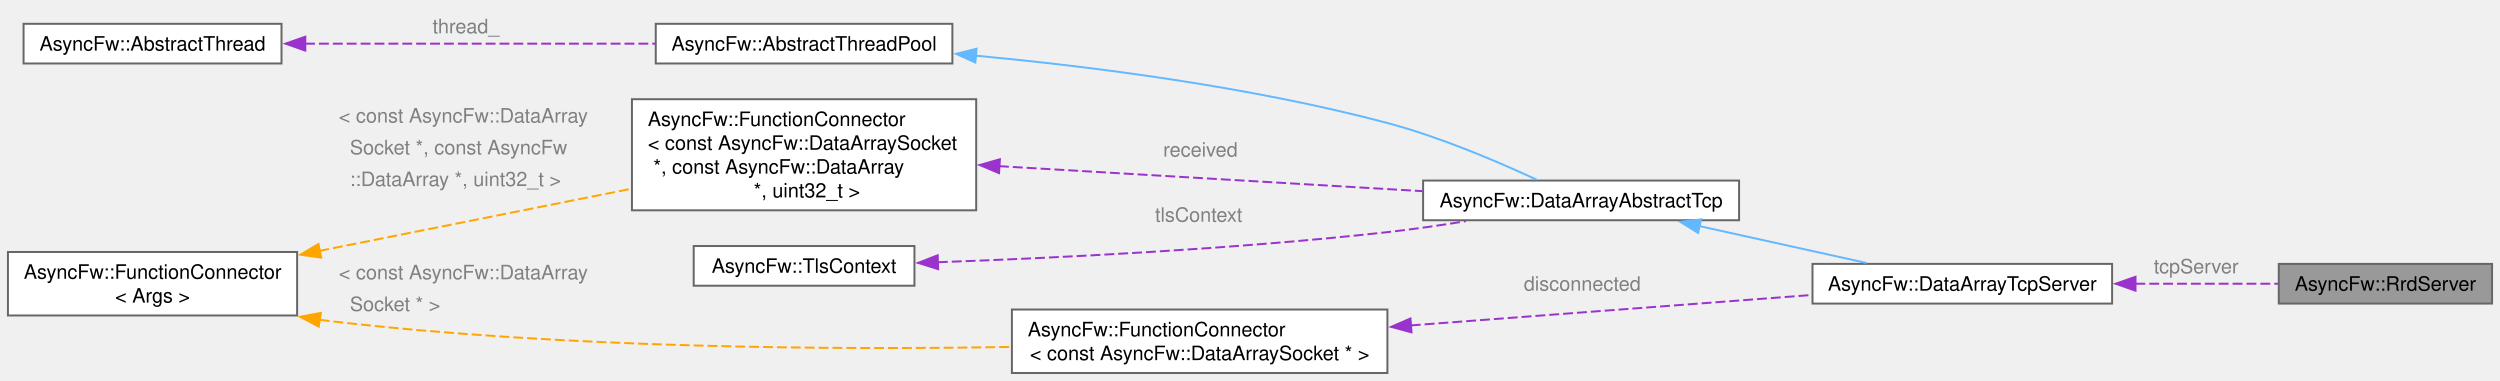
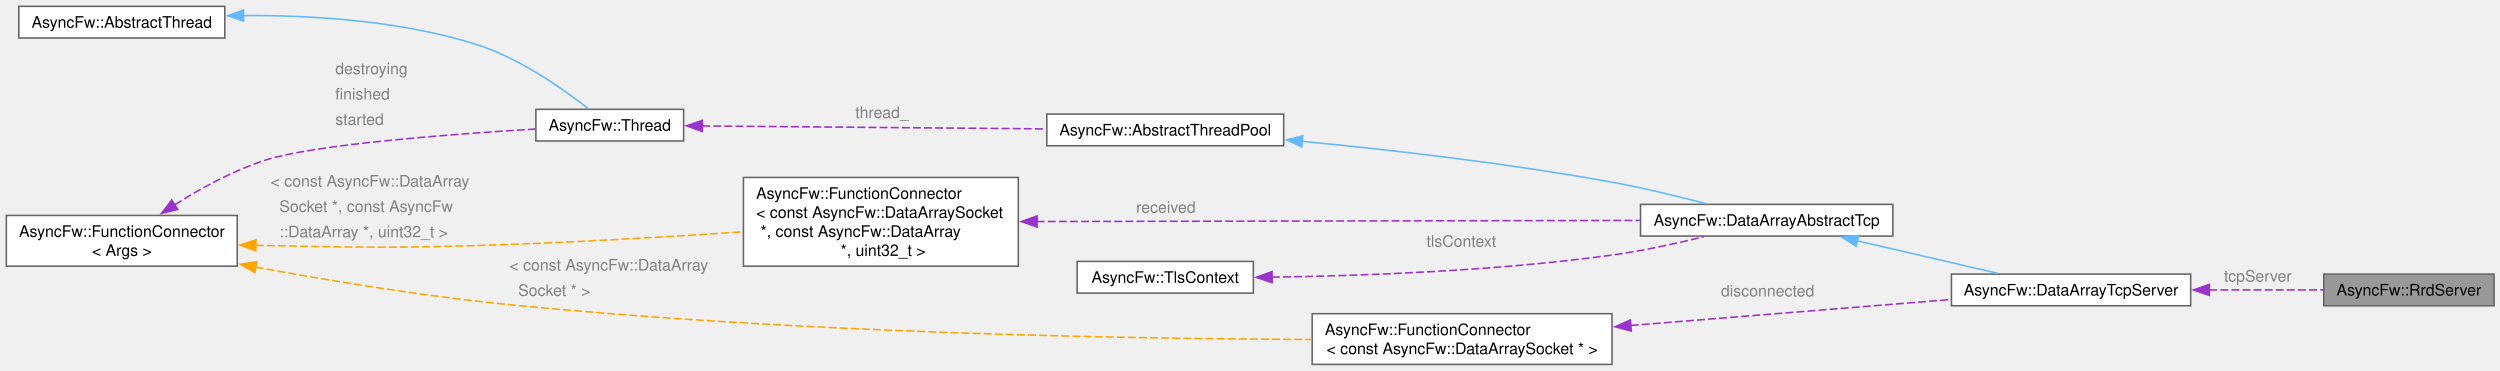
- <svg xmlns="http://www.w3.org/2000/svg" xmlns:xlink="http://www.w3.org/1999/xlink" width="1260pt" height="192pt" viewBox="0.00 0.00 1260.00 192.00">
-   <g id="graph0" class="graph" transform="scale(1 1) rotate(0) translate(4 188)">
+ <svg xmlns="http://www.w3.org/2000/svg" xmlns:xlink="http://www.w3.org/1999/xlink" width="1578pt" height="234pt" viewBox="0.00 0.00 1578.00 234.00">
+   <g id="graph0" class="graph" transform="scale(1 1) rotate(0) translate(4 230)">
    <g id="Node000001" class="node">
      <g id="a_Node000001">
        <a xlink:title="A specialized network server component that exposes Round-Robin Databases (Rrd) via TCP.">
-           <polygon fill="#999999" stroke="#666666" points="1252,-55 1144.5,-55 1144.5,-35 1252,-35 1252,-55" />
-           <text xml:space="preserve" text-anchor="middle" x="1198.25" y="-41.5" font-family="Helvetica,sans-Serif" font-size="10.00">AsyncFw::RrdServer</text>
+           <polygon fill="#999999" stroke="#666666" points="1570.25,-57 1462.75,-57 1462.75,-37 1570.25,-37 1570.25,-57" />
+           <text xml:space="preserve" text-anchor="middle" x="1516.5" y="-43.5" font-family="Helvetica,sans-Serif" font-size="10.00">AsyncFw::RrdServer</text>
        </a>
      </g>
    </g>
    <g id="Node000002" class="node">
      <g id="a_Node000002">
        <a xlink:href="classAsyncFw_1_1DataArrayTcpServer.html" target="_top" xlink:title="An asynchronous TCP server class managing client connections and TLS security. Inherits from DataArra...">
-           <polygon fill="white" stroke="#666666" points="1060.5,-55 909.5,-55 909.5,-35 1060.5,-35 1060.5,-55" />
-           <text xml:space="preserve" text-anchor="middle" x="985" y="-41.5" font-family="Helvetica,sans-Serif" font-size="10.00">AsyncFw::DataArrayTcpServer</text>
+           <polygon fill="white" stroke="#666666" points="1378.75,-57 1227.75,-57 1227.75,-37 1378.75,-37 1378.75,-57" />
+           <text xml:space="preserve" text-anchor="middle" x="1303.25" y="-43.5" font-family="Helvetica,sans-Serif" font-size="10.00">AsyncFw::DataArrayTcpServer</text>
        </a>
      </g>
    </g>
    <g id="edge1_Node000001_Node000002" class="edge">
      <g id="a_edge1_Node000001_Node000002">
        <a xlink:title=" ">
-           <path fill="none" stroke="#9a32cd" stroke-dasharray="5,2" d="M1072.22,-45C1096.58,-45 1122.37,-45 1144.15,-45" />
-           <polygon fill="#9a32cd" stroke="#9a32cd" points="1072.29,-41.5 1062.29,-45 1072.29,-48.5 1072.29,-41.5" />
+           <path fill="none" stroke="#9a32cd" stroke-dasharray="5,2" d="M1390.47,-47C1414.83,-47 1440.62,-47 1462.4,-47" />
+           <polygon fill="#9a32cd" stroke="#9a32cd" points="1390.54,-43.5 1380.54,-47 1390.54,-50.5 1390.54,-43.5" />
        </a>
      </g>
-       <text xml:space="preserve" text-anchor="start" x="1081.5" y="-50.25" font-family="Helvetica,sans-Serif" font-size="10.00" fill="grey">tcpServer</text>
+       <text xml:space="preserve" text-anchor="start" x="1399.75" y="-52.25" font-family="Helvetica,sans-Serif" font-size="10.00" fill="grey">tcpServer</text>
    </g>
    <g id="Node000003" class="node">
      <g id="a_Node000003">
        <a xlink:href="classAsyncFw_1_1DataArrayAbstractTcp.html" target="_top" xlink:title="Abstract base class implementing a multi-threaded TCP pool for socket and packet management.">
-           <polygon fill="white" stroke="#666666" points="872.5,-97 713.25,-97 713.25,-77 872.5,-77 872.5,-97" />
-           <text xml:space="preserve" text-anchor="middle" x="792.88" y="-83.5" font-family="Helvetica,sans-Serif" font-size="10.00">AsyncFw::DataArrayAbstractTcp</text>
+           <polygon fill="white" stroke="#666666" points="1190.75,-101 1031.5,-101 1031.5,-81 1190.75,-81 1190.75,-101" />
+           <text xml:space="preserve" text-anchor="middle" x="1111.12" y="-87.5" font-family="Helvetica,sans-Serif" font-size="10.00">AsyncFw::DataArrayAbstractTcp</text>
        </a>
      </g>
    </g>
    <g id="edge2_Node000002_Node000003" class="edge">
      <g id="a_edge2_Node000002_Node000003">
        <a xlink:title=" ">
-           <path fill="none" stroke="#63b8ff" d="M852.27,-74.1C879.4,-68.11 911.22,-61.08 936.79,-55.43" />
-           <polygon fill="#63b8ff" stroke="#63b8ff" points="851.85,-70.61 842.84,-76.18 853.36,-77.44 851.85,-70.61" />
+           <path fill="none" stroke="#63b8ff" d="M1168.16,-78.03C1196.53,-71.47 1230.53,-63.6 1257.19,-57.43" />
+           <polygon fill="#63b8ff" stroke="#63b8ff" points="1167.61,-74.57 1158.66,-80.23 1169.19,-81.39 1167.61,-74.57" />
        </a>
      </g>
    </g>
    <g id="Node000004" class="node">
      <g id="a_Node000004">
        <a xlink:href="classAsyncFw_1_1AbstractThreadPool.html" target="_top" xlink:title="Abstract base class for creating and managing thread pools.">
-           <polygon fill="white" stroke="#666666" points="476,-176 326.5,-176 326.5,-156 476,-156 476,-176" />
-           <text xml:space="preserve" text-anchor="middle" x="401.25" y="-162.5" font-family="Helvetica,sans-Serif" font-size="10.00">AsyncFw::AbstractThreadPool</text>
+           <polygon fill="white" stroke="#666666" points="806.25,-158 656.75,-158 656.75,-138 806.25,-138 806.25,-158" />
+           <text xml:space="preserve" text-anchor="middle" x="731.5" y="-144.5" font-family="Helvetica,sans-Serif" font-size="10.00">AsyncFw::AbstractThreadPool</text>
        </a>
      </g>
    </g>
    <g id="edge3_Node000003_Node000004" class="edge">
      <g id="a_edge3_Node000003_Node000004">
        <a xlink:title=" ">
-           <path fill="none" stroke="#63b8ff" d="M487.54,-159.97C546.6,-154.44 626.61,-144.23 695.25,-126 722,-118.89 751.29,-106.35 770.53,-97.41" />
-           <polygon fill="#63b8ff" stroke="#63b8ff" points="487.55,-156.46 477.9,-160.85 488.18,-163.43 487.55,-156.46" />
+           <path fill="none" stroke="#63b8ff" d="M817.82,-140.81C873.74,-135.4 948.28,-126.88 1013.5,-115 1033.23,-111.41 1054.91,-106.14 1072.74,-101.46" />
+           <polygon fill="#63b8ff" stroke="#63b8ff" points="817.67,-137.31 808.05,-141.74 818.33,-144.28 817.67,-137.31" />
        </a>
      </g>
    </g>
    <g id="Node000005" class="node">
      <g id="a_Node000005">
-         <a xlink:href="classAsyncFw_1_1AbstractThread.html" target="_top" xlink:title="The AbstractThread class provides the base functionality for thread management.">
-           <polygon fill="white" stroke="#666666" points="137.88,-176 7.88,-176 7.88,-156 137.88,-156 137.88,-176" />
-           <text xml:space="preserve" text-anchor="middle" x="72.88" y="-162.5" font-family="Helvetica,sans-Serif" font-size="10.00">AsyncFw::AbstractThread</text>
+         <a xlink:href="classAsyncFw_1_1Thread.html" target="_top" xlink:title="AsyncFw::Thread thread with sockets.">
+           <polygon fill="white" stroke="#666666" points="427.5,-161 334.25,-161 334.25,-141 427.5,-141 427.5,-161" />
+           <text xml:space="preserve" text-anchor="middle" x="380.88" y="-147.5" font-family="Helvetica,sans-Serif" font-size="10.00">AsyncFw::Thread</text>
        </a>
      </g>
    </g>
    <g id="edge4_Node000004_Node000005" class="edge">
      <g id="a_edge4_Node000004_Node000005">
        <a xlink:title=" ">
-           <path fill="none" stroke="#9a32cd" stroke-dasharray="5,2" d="M149.75,-166C202.88,-166 273.49,-166 326.21,-166" />
-           <polygon fill="#9a32cd" stroke="#9a32cd" points="149.87,-162.5 139.87,-166 149.87,-169.5 149.87,-162.5" />
+           <path fill="none" stroke="#9a32cd" stroke-dasharray="5,2" d="M439.22,-150.51C498.57,-150 591.53,-149.2 656.42,-148.64" />
+           <polygon fill="#9a32cd" stroke="#9a32cd" points="439.29,-147.01 429.32,-150.59 439.35,-154.01 439.29,-147.01" />
        </a>
      </g>
-       <text xml:space="preserve" text-anchor="start" x="214" y="-171.25" font-family="Helvetica,sans-Serif" font-size="10.00" fill="grey">thread_</text>
+       <text xml:space="preserve" text-anchor="start" x="535.88" y="-155.53" font-family="Helvetica,sans-Serif" font-size="10.00" fill="grey">thread_</text>
    </g>
    <g id="Node000006" class="node">
      <g id="a_Node000006">
-         <a xlink:href="classAsyncFw_1_1FunctionConnector.html" target="_top" xlink:title=" ">
-           <polygon fill="white" stroke="#666666" points="488,-138 314.5,-138 314.5,-82 488,-82 488,-138" />
-           <text xml:space="preserve" text-anchor="start" x="322.5" y="-124.5" font-family="Helvetica,sans-Serif" font-size="10.00">AsyncFw::FunctionConnector</text>
-           <text xml:space="preserve" text-anchor="start" x="322.5" y="-112.5" font-family="Helvetica,sans-Serif" font-size="10.00">&lt; const AsyncFw::DataArraySocket</text>
-           <text xml:space="preserve" text-anchor="start" x="322.5" y="-100.5" font-family="Helvetica,sans-Serif" font-size="10.00"> *, const AsyncFw::DataArray</text>
-           <text xml:space="preserve" text-anchor="middle" x="401.25" y="-88.5" font-family="Helvetica,sans-Serif" font-size="10.00"> *, uint32_t &gt;</text>
+         <a xlink:href="classAsyncFw_1_1AbstractThread.html" target="_top" xlink:title="The AbstractThread class provides the base functionality for thread management.">
+           <polygon fill="white" stroke="#666666" points="137.88,-226 7.88,-226 7.88,-206 137.88,-206 137.88,-226" />
+           <text xml:space="preserve" text-anchor="middle" x="72.88" y="-212.5" font-family="Helvetica,sans-Serif" font-size="10.00">AsyncFw::AbstractThread</text>
        </a>
      </g>
    </g>
-     <g id="edge5_Node000003_Node000006" class="edge">
-       <g id="a_edge5_Node000003_Node000006">
+     <g id="edge5_Node000005_Node000006" class="edge">
+       <g id="a_edge5_Node000005_Node000006">
        <a xlink:title=" ">
-           <path fill="none" stroke="#9a32cd" stroke-dasharray="5,2" d="M499.47,-104.26C565.39,-100.37 651.42,-95.29 713.06,-91.65" />
-           <polygon fill="#9a32cd" stroke="#9a32cd" points="499.52,-100.75 489.75,-104.83 499.94,-107.74 499.52,-100.75" />
+           <path fill="none" stroke="#63b8ff" d="M149.68,-220.2C193.53,-220.43 249.21,-216.93 296.5,-202 324.01,-193.31 351.75,-173.67 367.28,-161.46" />
+           <polygon fill="#63b8ff" stroke="#63b8ff" points="149.78,-216.7 139.73,-220.07 149.69,-223.7 149.78,-216.7" />
        </a>
      </g>
-       <text xml:space="preserve" text-anchor="start" x="582.25" y="-109.08" font-family="Helvetica,sans-Serif" font-size="10.00" fill="grey">received</text>
    </g>
    <g id="Node000007" class="node">
      <g id="a_Node000007">
        <a xlink:href="classAsyncFw_1_1FunctionConnector.html" target="_top" xlink:title="Provides a thread-safe, publisher-subscriber mechanism to establish sender-to-receivers connections.">
-           <polygon fill="white" stroke="#666666" points="145.75,-61 0,-61 0,-29 145.75,-29 145.75,-61" />
-           <text xml:space="preserve" text-anchor="start" x="8" y="-47.5" font-family="Helvetica,sans-Serif" font-size="10.00">AsyncFw::FunctionConnector</text>
-           <text xml:space="preserve" text-anchor="middle" x="72.88" y="-35.5" font-family="Helvetica,sans-Serif" font-size="10.00">&lt; Args &gt;</text>
+           <polygon fill="white" stroke="#666666" points="145.75,-94 0,-94 0,-62 145.75,-62 145.75,-94" />
+           <text xml:space="preserve" text-anchor="start" x="8" y="-80.5" font-family="Helvetica,sans-Serif" font-size="10.00">AsyncFw::FunctionConnector</text>
+           <text xml:space="preserve" text-anchor="middle" x="72.88" y="-68.5" font-family="Helvetica,sans-Serif" font-size="10.00">&lt; Args &gt;</text>
        </a>
      </g>
    </g>
-     <g id="edge6_Node000006_Node000007" class="edge">
-       <g id="a_edge6_Node000006_Node000007">
+     <g id="edge6_Node000005_Node000007" class="edge">
+       <g id="a_edge6_Node000005_Node000007">
        <a xlink:title=" ">
-           <path fill="none" stroke="orange" stroke-dasharray="5,2" d="M156.92,-61.54C205.06,-71.13 265.58,-83.18 314.22,-92.87" />
-           <polygon fill="orange" stroke="orange" points="157.88,-58.16 147.39,-59.64 156.51,-65.03 157.88,-58.16" />
+           <path fill="none" stroke="#9a32cd" stroke-dasharray="5,2" d="M106.31,-100.76C122.76,-111.15 143.51,-122.54 163.75,-129 194.38,-138.77 280.08,-145.29 333.91,-148.55" />
+           <polygon fill="#9a32cd" stroke="#9a32cd" points="108.22,-97.83 97.93,-95.31 104.4,-103.7 108.22,-97.83" />
        </a>
      </g>
-       <text xml:space="preserve" text-anchor="start" x="166.75" y="-126.23" font-family="Helvetica,sans-Serif" font-size="10.00" fill="grey">&lt; const AsyncFw::DataArray</text>
-       <text xml:space="preserve" text-anchor="start" x="166.75" y="-110.23" font-family="Helvetica,sans-Serif" font-size="10.00" fill="grey">  Socket *, const AsyncFw</text>
-       <text xml:space="preserve" text-anchor="start" x="166.75" y="-94.23" font-family="Helvetica,sans-Serif" font-size="10.00" fill="grey">  ::DataArray *, uint32_t &gt;</text>
+       <text xml:space="preserve" text-anchor="start" x="207.62" y="-183.18" font-family="Helvetica,sans-Serif" font-size="10.00" fill="grey">destroying</text>
+       <text xml:space="preserve" text-anchor="start" x="207.62" y="-167.18" font-family="Helvetica,sans-Serif" font-size="10.00" fill="grey">finished</text>
+       <text xml:space="preserve" text-anchor="start" x="207.62" y="-151.18" font-family="Helvetica,sans-Serif" font-size="10.00" fill="grey">started</text>
    </g>
-     <g id="Node000009" class="node">
-       <g id="a_Node000009">
+     <g id="Node000008" class="node">
+       <g id="a_Node000008">
        <a xlink:href="classAsyncFw_1_1FunctionConnector.html" target="_top" xlink:title=" ">
-           <polygon fill="white" stroke="#666666" points="695.25,-32 506,-32 506,0 695.25,0 695.25,-32" />
-           <text xml:space="preserve" text-anchor="start" x="514" y="-18.5" font-family="Helvetica,sans-Serif" font-size="10.00">AsyncFw::FunctionConnector</text>
-           <text xml:space="preserve" text-anchor="middle" x="600.62" y="-6.5" font-family="Helvetica,sans-Serif" font-size="10.00">&lt; const AsyncFw::DataArraySocket * &gt;</text>
+           <polygon fill="white" stroke="#666666" points="638.75,-118 465.25,-118 465.25,-62 638.75,-62 638.75,-118" />
+           <text xml:space="preserve" text-anchor="start" x="473.25" y="-104.5" font-family="Helvetica,sans-Serif" font-size="10.00">AsyncFw::FunctionConnector</text>
+           <text xml:space="preserve" text-anchor="start" x="473.25" y="-92.5" font-family="Helvetica,sans-Serif" font-size="10.00">&lt; const AsyncFw::DataArraySocket</text>
+           <text xml:space="preserve" text-anchor="start" x="473.25" y="-80.5" font-family="Helvetica,sans-Serif" font-size="10.00"> *, const AsyncFw::DataArray</text>
+           <text xml:space="preserve" text-anchor="middle" x="552" y="-68.5" font-family="Helvetica,sans-Serif" font-size="10.00"> *, uint32_t &gt;</text>
        </a>
      </g>
    </g>
-     <g id="edge9_Node000009_Node000007" class="edge">
-       <g id="a_edge9_Node000009_Node000007">
+     <g id="edge8_Node000008_Node000007" class="edge">
+       <g id="a_edge8_Node000008_Node000007">
        <a xlink:title=" ">
-           <path fill="none" stroke="orange" stroke-dasharray="5,2" d="M157.09,-26.85C159.33,-26.54 161.55,-26.26 163.75,-26 281.04,-12.38 417.24,-11.64 505.75,-13.15" />
-           <polygon fill="orange" stroke="orange" points="156.65,-23.37 147.29,-28.34 157.7,-30.29 156.65,-23.37" />
+           <path fill="none" stroke="orange" stroke-dasharray="5,2" d="M157.45,-75.12C159.57,-75.07 161.67,-75.03 163.75,-75 222.74,-74.02 237.53,-73.26 296.5,-75 352.58,-76.65 415.51,-80.34 464.77,-83.65" />
+           <polygon fill="orange" stroke="orange" points="157.41,-71.62 147.49,-75.35 157.57,-78.61 157.41,-71.62" />
        </a>
      </g>
-       <text xml:space="preserve" text-anchor="start" x="166.75" y="-47.25" font-family="Helvetica,sans-Serif" font-size="10.00" fill="grey">&lt; const AsyncFw::DataArray</text>
-       <text xml:space="preserve" text-anchor="start" x="166.75" y="-31.25" font-family="Helvetica,sans-Serif" font-size="10.00" fill="grey">  Socket * &gt;</text>
+       <text xml:space="preserve" text-anchor="start" x="166.75" y="-112.25" font-family="Helvetica,sans-Serif" font-size="10.00" fill="grey">&lt; const AsyncFw::DataArray</text>
+       <text xml:space="preserve" text-anchor="start" x="166.75" y="-96.25" font-family="Helvetica,sans-Serif" font-size="10.00" fill="grey">  Socket *, const AsyncFw</text>
+       <text xml:space="preserve" text-anchor="start" x="166.75" y="-80.25" font-family="Helvetica,sans-Serif" font-size="10.00" fill="grey">  ::DataArray *, uint32_t &gt;</text>
    </g>
-     <g id="Node000008" class="node">
-       <g id="a_Node000008">
-         <a xlink:href="classAsyncFw_1_1TlsContext.html" target="_top" xlink:title="Manages cryptographic configurations, security profiles, credentials, and certificates for TLS sessio...">
-           <polygon fill="white" stroke="#666666" points="456.88,-64 345.62,-64 345.62,-44 456.88,-44 456.88,-64" />
-           <text xml:space="preserve" text-anchor="middle" x="401.25" y="-50.5" font-family="Helvetica,sans-Serif" font-size="10.00">AsyncFw::TlsContext</text>
+     <g id="Node000010" class="node">
+       <g id="a_Node000010">
+         <a xlink:href="classAsyncFw_1_1FunctionConnector.html" target="_top" xlink:title=" ">
+           <polygon fill="white" stroke="#666666" points="1013.5,-32 824.25,-32 824.25,0 1013.5,0 1013.5,-32" />
+           <text xml:space="preserve" text-anchor="start" x="832.25" y="-18.5" font-family="Helvetica,sans-Serif" font-size="10.00">AsyncFw::FunctionConnector</text>
+           <text xml:space="preserve" text-anchor="middle" x="918.88" y="-6.5" font-family="Helvetica,sans-Serif" font-size="10.00">&lt; const AsyncFw::DataArraySocket * &gt;</text>
        </a>
      </g>
+     </g>
+     <g id="edge11_Node000010_Node000007" class="edge">
+       <g id="a_edge11_Node000010_Node000007">
+         <a xlink:title=" ">
+           <path fill="none" stroke="orange" stroke-dasharray="5,2" d="M157.36,-61.42C203.49,-52.93 261.95,-43.3 314.5,-38 494.01,-19.88 704.9,-16.18 823.82,-15.7" />
+           <polygon fill="orange" stroke="orange" points="156.89,-57.94 147.69,-63.21 158.16,-64.82 156.89,-57.94" />
+         </a>
+       </g>
+       <text xml:space="preserve" text-anchor="start" x="317.5" y="-59.25" font-family="Helvetica,sans-Serif" font-size="10.00" fill="grey">&lt; const AsyncFw::DataArray</text>
+       <text xml:space="preserve" text-anchor="start" x="317.5" y="-43.25" font-family="Helvetica,sans-Serif" font-size="10.00" fill="grey">  Socket * &gt;</text>
    </g>
    <g id="edge7_Node000003_Node000008" class="edge">
      <g id="a_edge7_Node000003_Node000008">
        <a xlink:title=" ">
-           <path fill="none" stroke="#9a32cd" stroke-dasharray="5,2" d="M468.69,-55.84C528.19,-57.97 617.75,-62.36 695.25,-71 708.09,-72.43 721.83,-74.42 734.79,-76.52" />
-           <polygon fill="#9a32cd" stroke="#9a32cd" points="468.84,-52.35 458.72,-55.5 468.59,-59.34 468.84,-52.35" />
+           <path fill="none" stroke="#9a32cd" stroke-dasharray="5,2" d="M650.37,-90.17C758.49,-90.37 930.94,-90.68 1031.06,-90.86" />
+           <polygon fill="#9a32cd" stroke="#9a32cd" points="650.65,-86.68 640.65,-90.16 650.64,-93.68 650.65,-86.68" />
        </a>
      </g>
-       <text xml:space="preserve" text-anchor="start" x="578.12" y="-76.25" font-family="Helvetica,sans-Serif" font-size="10.00" fill="grey">tlsContext</text>
+       <text xml:space="preserve" text-anchor="start" x="713.12" y="-95.69" font-family="Helvetica,sans-Serif" font-size="10.00" fill="grey">received</text>
    </g>
-     <g id="edge8_Node000002_Node000009" class="edge">
-       <g id="a_edge8_Node000002_Node000009">
-         <a xlink:title=" ">
-           <path fill="none" stroke="#9a32cd" stroke-dasharray="5,2" d="M707.03,-23.99C771.18,-28.86 851.59,-34.96 909.22,-39.33" />
-           <polygon fill="#9a32cd" stroke="#9a32cd" points="707.4,-20.51 697.16,-23.25 706.87,-27.49 707.4,-20.51" />
+     <g id="Node000009" class="node">
+       <g id="a_Node000009">
+         <a xlink:href="classAsyncFw_1_1TlsContext.html" target="_top" xlink:title="Manages cryptographic configurations, security profiles, credentials, and certificates for TLS sessio...">
+           <polygon fill="white" stroke="#666666" points="787.12,-65 675.88,-65 675.88,-45 787.12,-45 787.12,-65" />
+           <text xml:space="preserve" text-anchor="middle" x="731.5" y="-51.5" font-family="Helvetica,sans-Serif" font-size="10.00">AsyncFw::TlsContext</text>
        </a>
      </g>
-       <text xml:space="preserve" text-anchor="start" x="764" y="-41.51" font-family="Helvetica,sans-Serif" font-size="10.00" fill="grey">disconnected</text>
+     </g>
+     <g id="edge9_Node000003_Node000009" class="edge">
+       <g id="a_edge9_Node000003_Node000009">
+         <a xlink:title=" ">
+           <path fill="none" stroke="#9a32cd" stroke-dasharray="5,2" d="M798.83,-55.06C855.96,-55.88 940.5,-58.95 1013.5,-69 1032.76,-71.65 1053.84,-76.25 1071.39,-80.56" />
+           <polygon fill="#9a32cd" stroke="#9a32cd" points="798.98,-51.56 788.93,-54.94 798.89,-58.56 798.98,-51.56" />
+         </a>
+       </g>
+       <text xml:space="preserve" text-anchor="start" x="896.38" y="-74.25" font-family="Helvetica,sans-Serif" font-size="10.00" fill="grey">tlsContext</text>
+     </g>
+     <g id="edge10_Node000002_Node000010" class="edge">
+       <g id="a_edge10_Node000002_Node000010">
+         <a xlink:title=" ">
+           <path fill="none" stroke="#9a32cd" stroke-dasharray="5,2" d="M1025.28,-24.55C1089.43,-29.75 1169.84,-36.27 1227.47,-40.94" />
+           <polygon fill="#9a32cd" stroke="#9a32cd" points="1025.66,-21.07 1015.41,-23.75 1025.1,-28.04 1025.66,-21.07" />
+         </a>
+       </g>
+       <text xml:space="preserve" text-anchor="start" x="1082.25" y="-42.91" font-family="Helvetica,sans-Serif" font-size="10.00" fill="grey">disconnected</text>
    </g>
  </g>
</svg>
